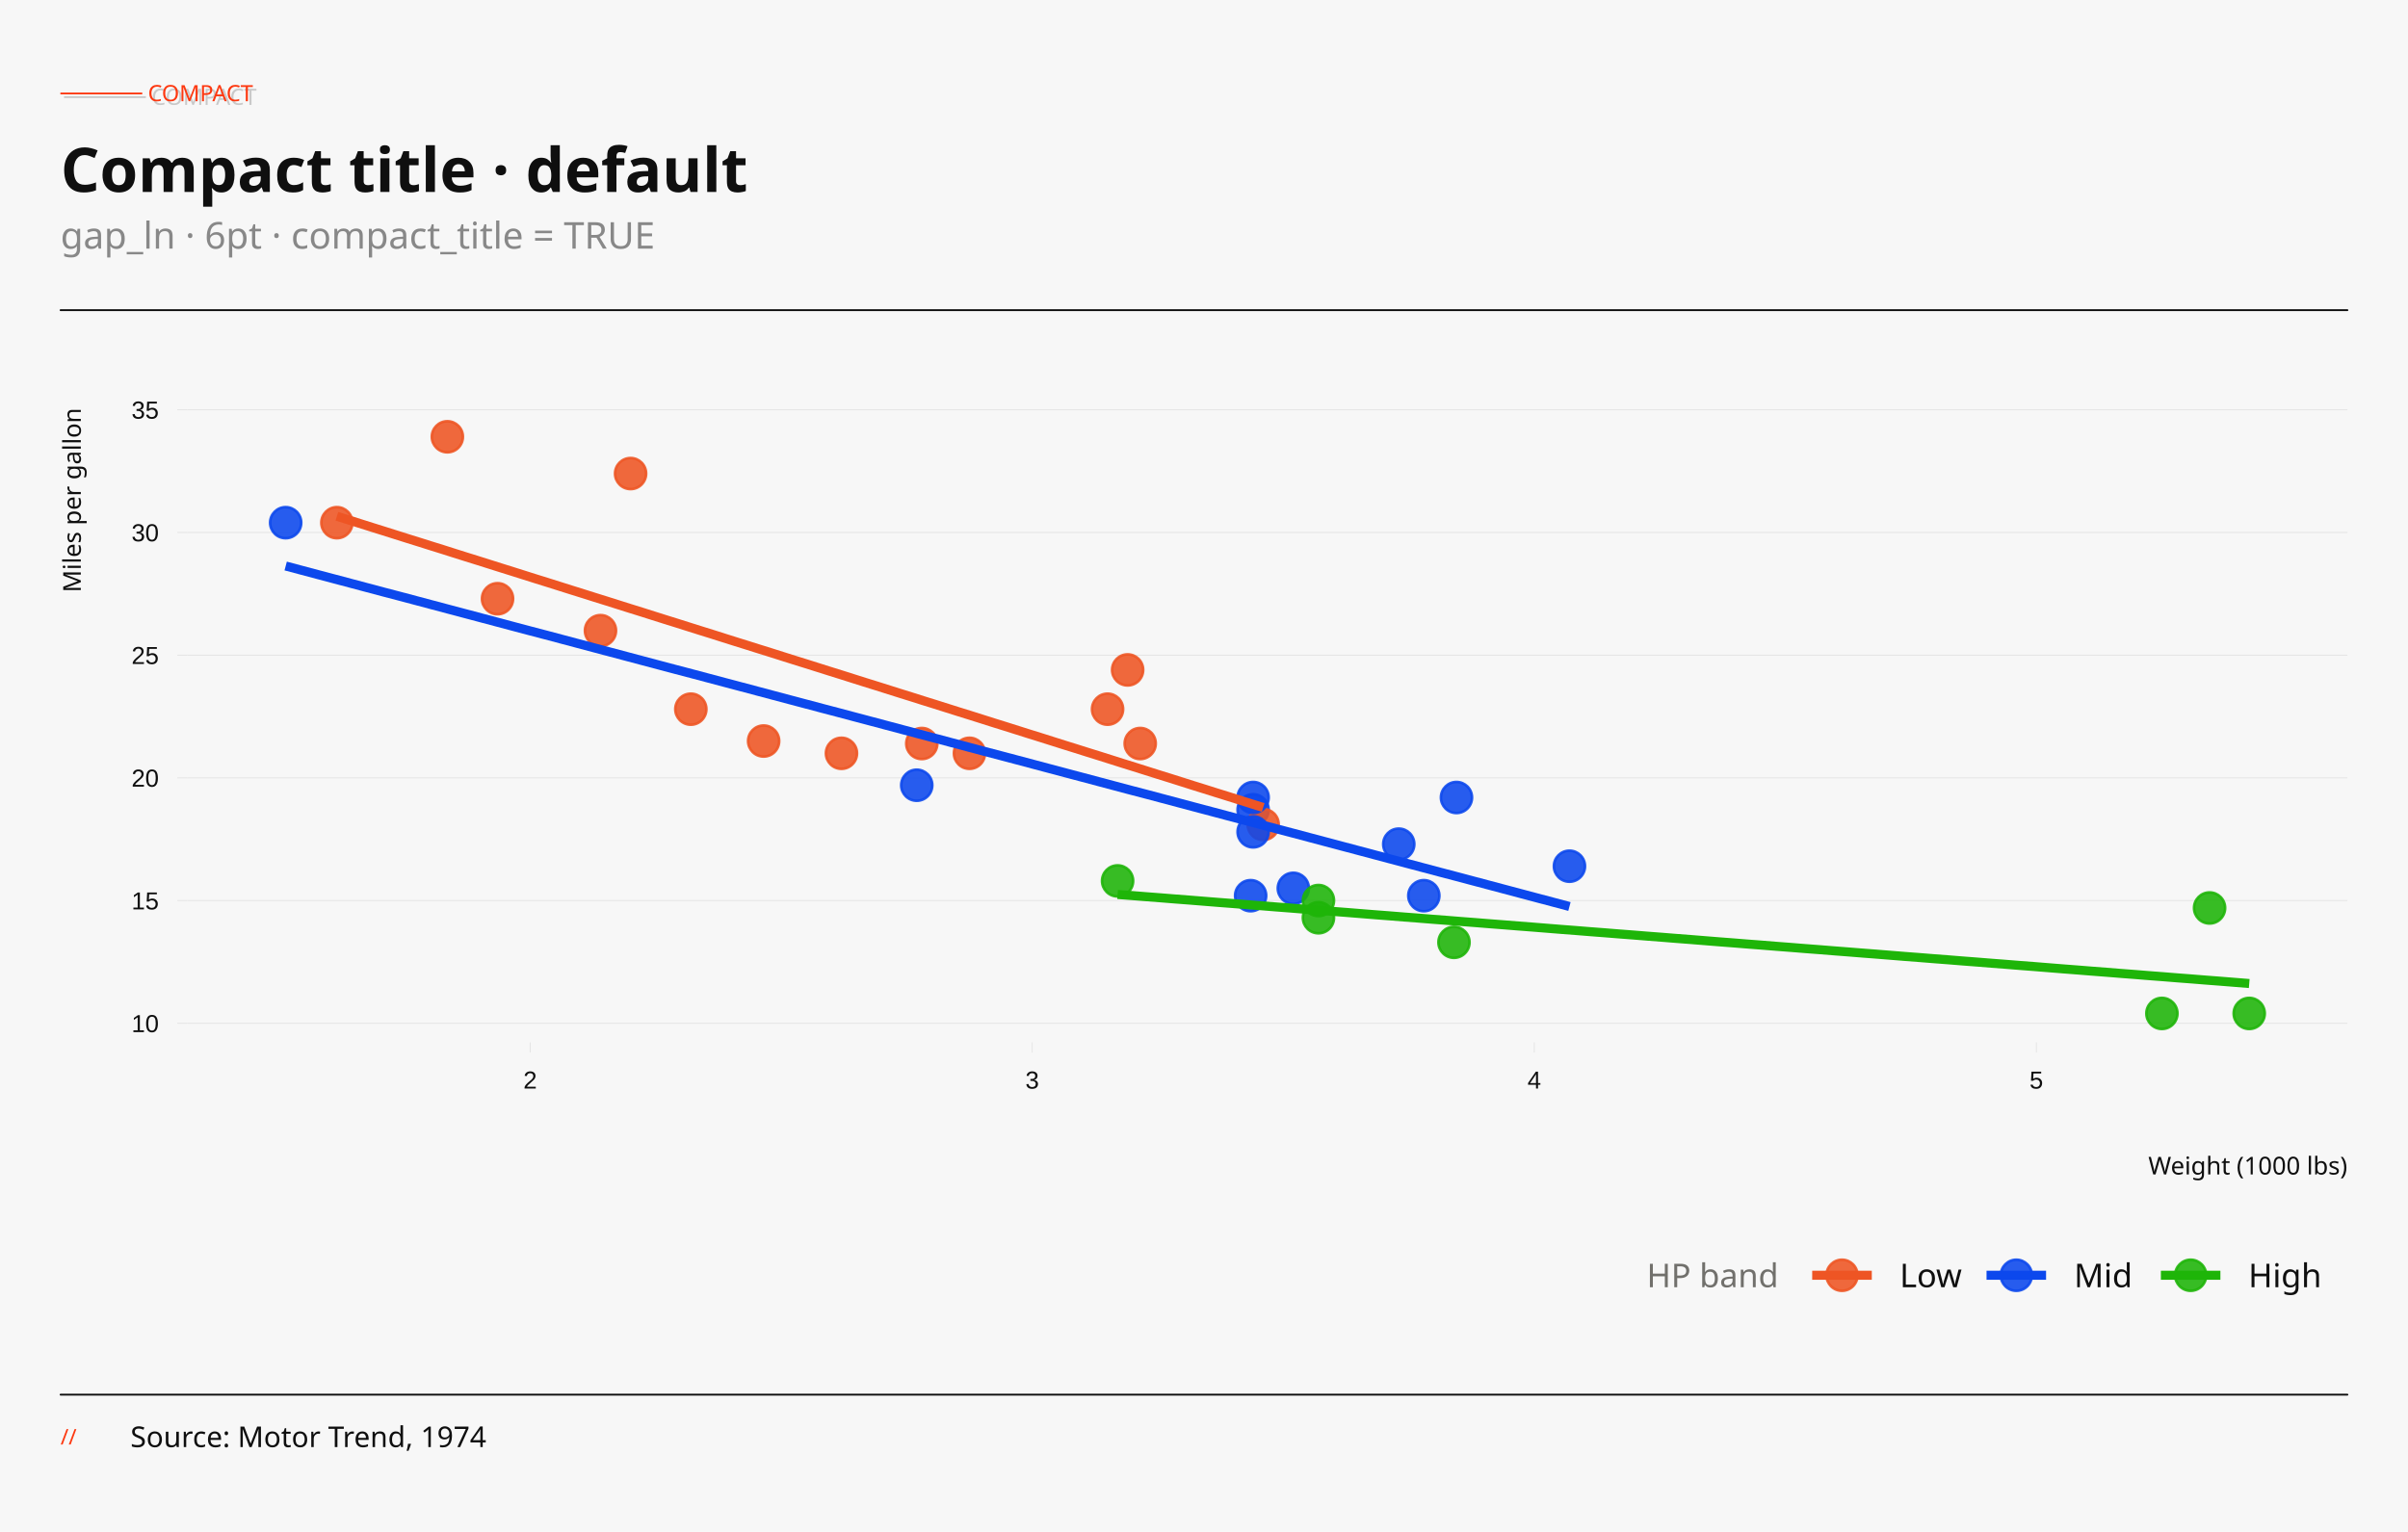
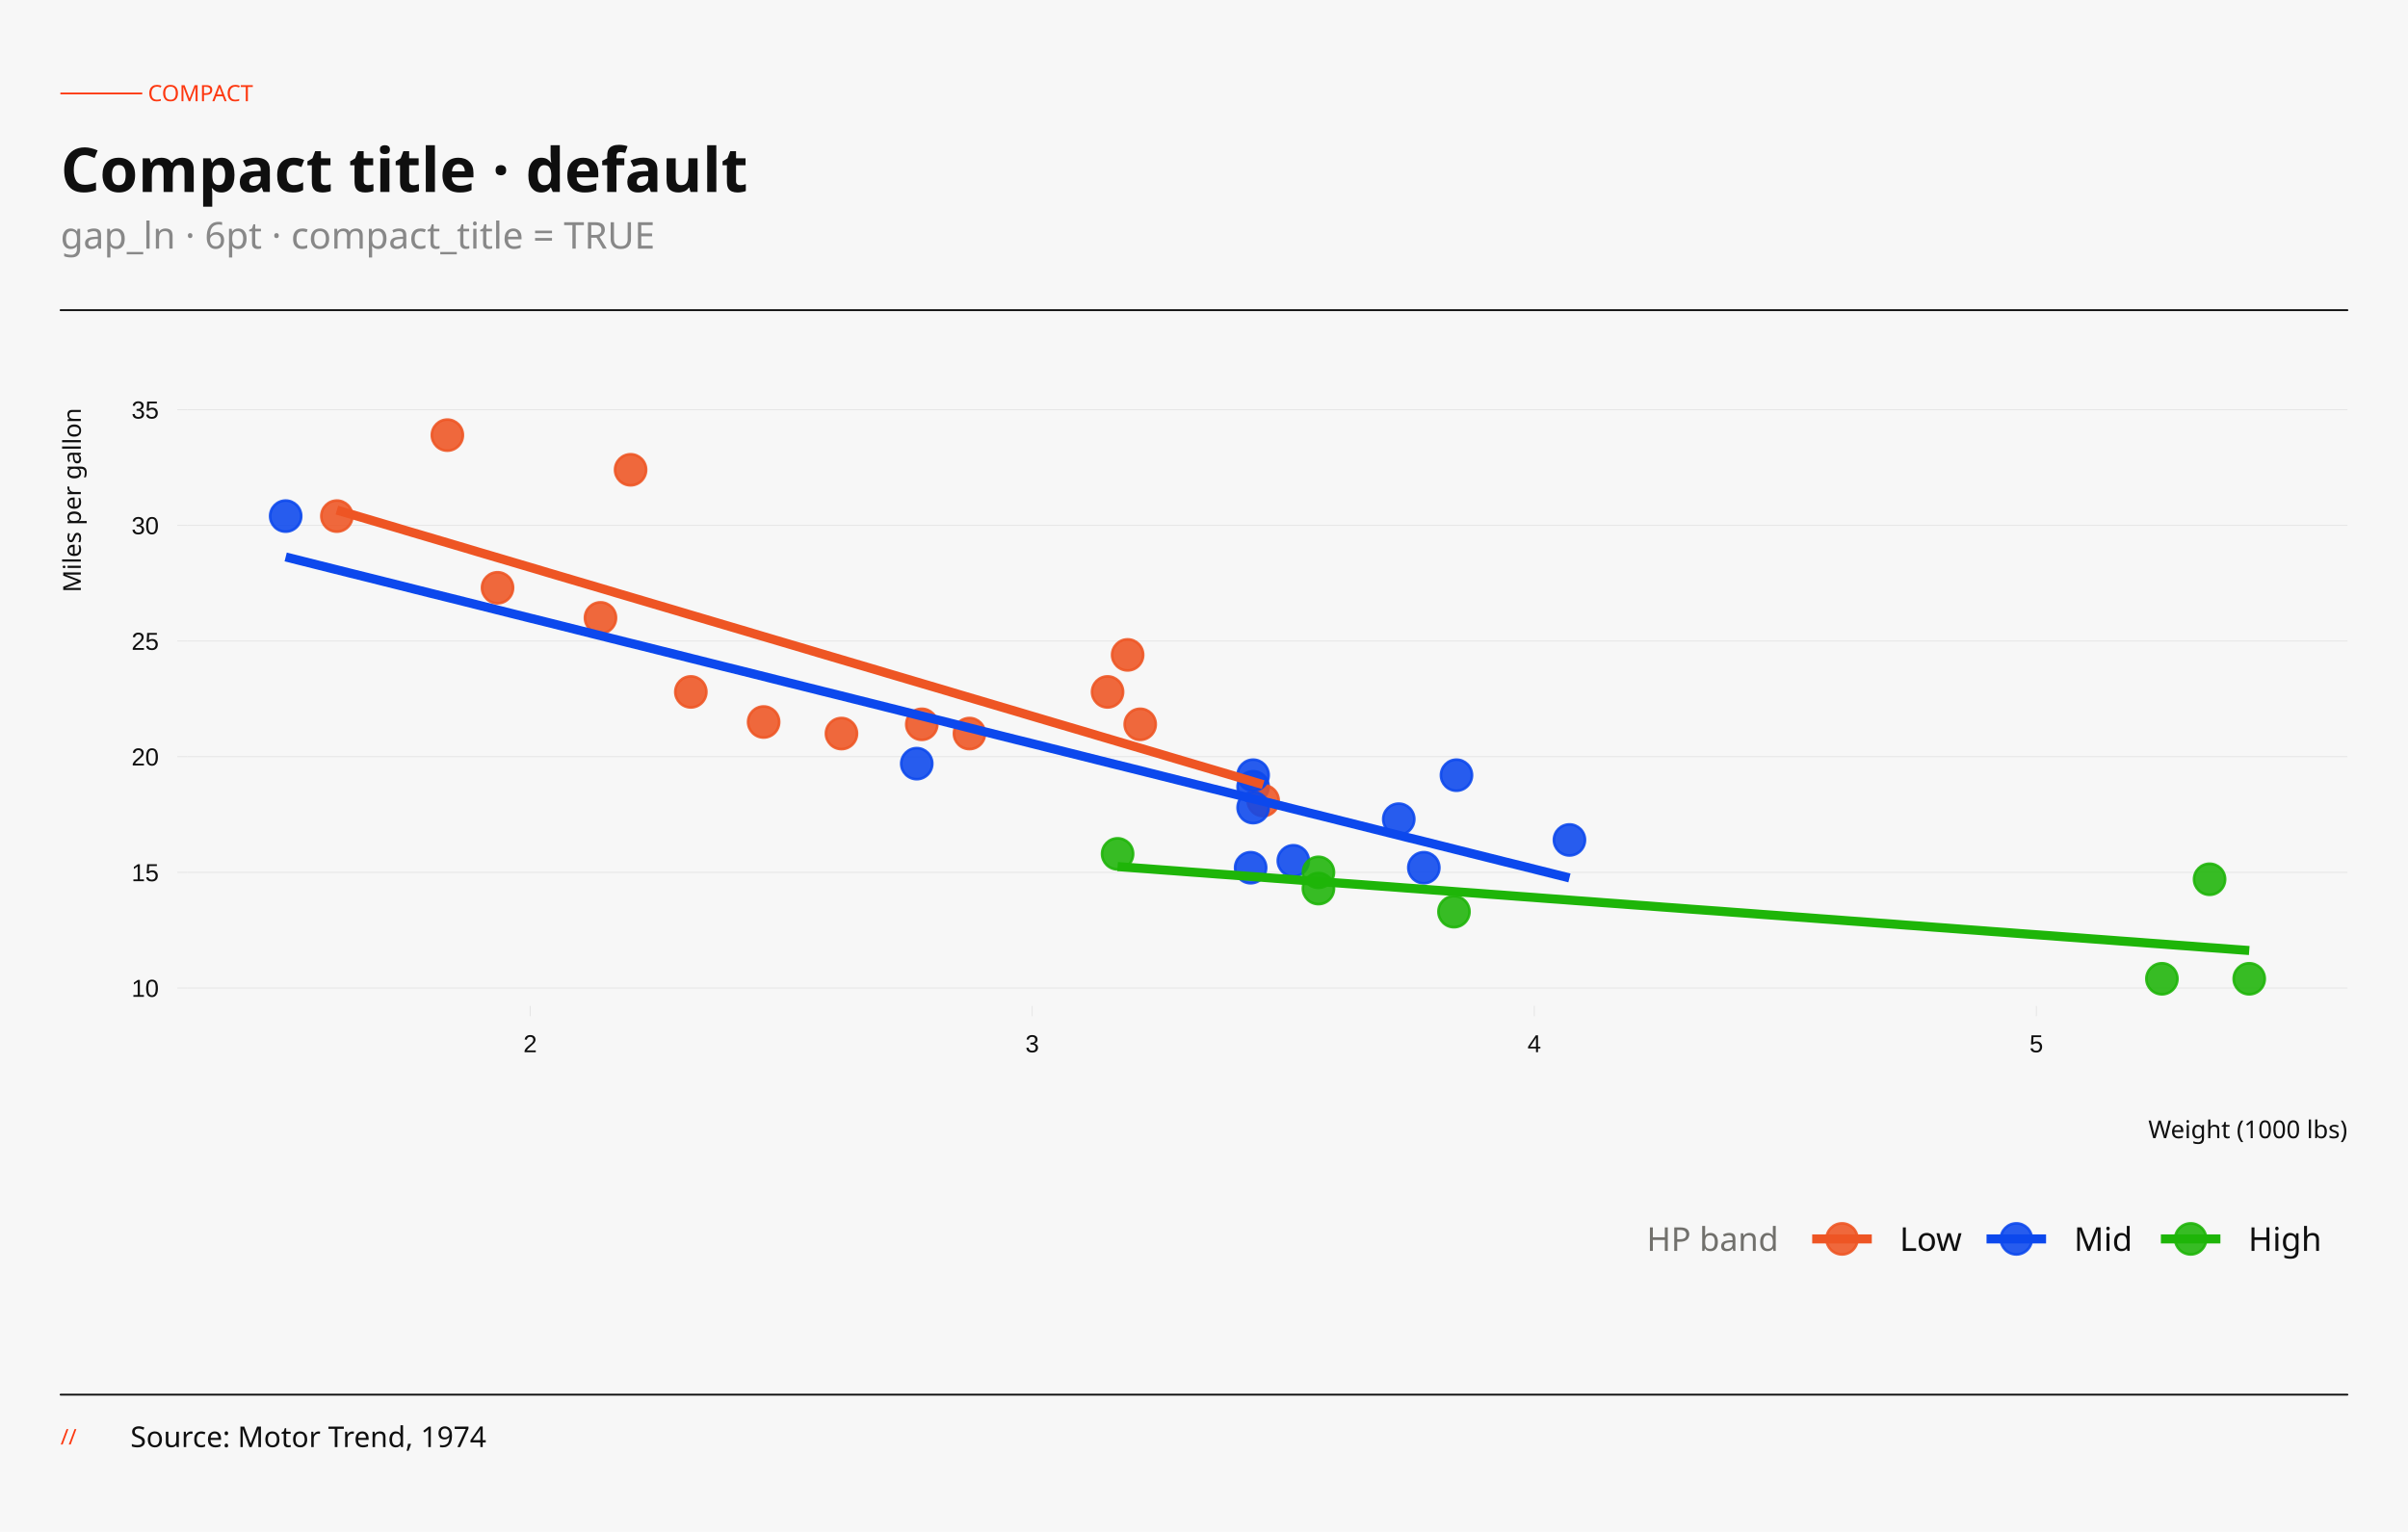
<svg xmlns="http://www.w3.org/2000/svg" width="396.00pt" height="252.00pt" viewBox="0 0 396.00 252.00">
  <g class="svglite">
    <defs>
      <style type="text/css">
    .svglite line, .svglite polyline, .svglite polygon, .svglite path, .svglite rect, .svglite circle {
      fill: none;
      stroke: #000000;
      stroke-linecap: round;
      stroke-linejoin: round;
      stroke-miterlimit: 10.00;
    }
    .svglite text {
      white-space: pre;
    }
    .svglite g.glyphgroup path {
      fill: inherit;
      stroke: none;
    }
  </style>
    </defs>
    <rect width="100%" height="100%" style="stroke: none; fill: none;" />
    <defs>
      <clipPath id="cpMC4wMHwzOTYuMDB8MC4wMHwyNTIuMDA=">
        <rect x="0.00" y="0.00" width="396.00" height="252.00" />
      </clipPath>
    </defs>
    <g clip-path="url(#cpMC4wMHwzOTYuMDB8MC4wMHwyNTIuMDA=)">
      <rect x="-0" y="0.00" width="396.00" height="252.00" style="stroke-width: 0.65; stroke: none; fill: #F7F7F7;" />
    </g>
    <defs>
-       <clipPath id="cpMzAuODN8Mzg2LjA0fDY3LjEwfDE3MS40Ng==">
-         <rect x="30.83" y="67.10" width="355.20" height="104.35" />
+       <clipPath id="cpMzAuODN8Mzg2LjA0fDY3LjEwfDE2NS40OA==">
+         <rect x="30.83" y="67.10" width="355.20" height="98.37" />
      </clipPath>
    </defs>
-     <g clip-path="url(#cpMzAuODN8Mzg2LjA0fDY3LjEwfDE3MS40Ng==)">
-       <rect x="30.83" y="67.10" width="355.20" height="104.35" style="stroke-width: 0.65; stroke: none; fill: #F7F7F7;" />
-       <polyline points="30.83,168.33 386.04,168.33 " style="stroke-width: 0.15; stroke: #E4E4E4; stroke-linecap: butt;" />
-       <polyline points="30.83,148.14 386.04,148.14 " style="stroke-width: 0.15; stroke: #E4E4E4; stroke-linecap: butt;" />
-       <polyline points="30.83,127.96 386.04,127.96 " style="stroke-width: 0.15; stroke: #E4E4E4; stroke-linecap: butt;" />
-       <polyline points="30.83,107.78 386.04,107.78 " style="stroke-width: 0.15; stroke: #E4E4E4; stroke-linecap: butt;" />
-       <polyline points="30.83,87.59 386.04,87.59 " style="stroke-width: 0.15; stroke: #E4E4E4; stroke-linecap: butt;" />
-       <polyline points="30.83,67.41 386.04,67.41 " style="stroke-width: 0.15; stroke: #E4E4E4; stroke-linecap: butt;" />
-       <circle cx="138.38" cy="123.92" r="2.56" style="stroke-width: 0.43; stroke: #EE5524; stroke-opacity: 0.88; fill: #EE5524; fill-opacity: 0.88;" />
-       <circle cx="159.43" cy="123.92" r="2.56" style="stroke-width: 0.43; stroke: #EE5524; stroke-opacity: 0.88; fill: #EE5524; fill-opacity: 0.88;" />
-       <circle cx="113.61" cy="116.66" r="2.56" style="stroke-width: 0.43; stroke: #EE5524; stroke-opacity: 0.88; fill: #EE5524; fill-opacity: 0.88;" />
-       <circle cx="187.51" cy="122.31" r="2.56" style="stroke-width: 0.43; stroke: #EE5524; stroke-opacity: 0.88; fill: #EE5524; fill-opacity: 0.88;" />
-       <circle cx="206.08" cy="133.21" r="2.56" style="stroke-width: 0.43; stroke: #0C48ED; stroke-opacity: 0.88; fill: #0C48ED; fill-opacity: 0.88;" />
-       <circle cx="207.73" cy="135.63" r="2.56" style="stroke-width: 0.43; stroke: #EE5524; stroke-opacity: 0.88; fill: #EE5524; fill-opacity: 0.88;" />
-       <circle cx="216.82" cy="150.97" r="2.56" style="stroke-width: 0.43; stroke: #1EB508; stroke-opacity: 0.88; fill: #1EB508; fill-opacity: 0.88;" />
-       <circle cx="185.44" cy="110.20" r="2.56" style="stroke-width: 0.43; stroke: #EE5524; stroke-opacity: 0.88; fill: #EE5524; fill-opacity: 0.88;" />
-       <circle cx="182.14" cy="116.66" r="2.56" style="stroke-width: 0.43; stroke: #EE5524; stroke-opacity: 0.88; fill: #EE5524; fill-opacity: 0.88;" />
-       <circle cx="206.08" cy="131.19" r="2.56" style="stroke-width: 0.43; stroke: #0C48ED; stroke-opacity: 0.88; fill: #0C48ED; fill-opacity: 0.88;" />
-       <circle cx="206.08" cy="136.84" r="2.56" style="stroke-width: 0.43; stroke: #0C48ED; stroke-opacity: 0.88; fill: #0C48ED; fill-opacity: 0.88;" />
-       <circle cx="258.10" cy="142.49" r="2.56" style="stroke-width: 0.43; stroke: #0C48ED; stroke-opacity: 0.88; fill: #0C48ED; fill-opacity: 0.88;" />
-       <circle cx="230.03" cy="138.86" r="2.56" style="stroke-width: 0.43; stroke: #0C48ED; stroke-opacity: 0.88; fill: #0C48ED; fill-opacity: 0.88;" />
-       <circle cx="234.15" cy="147.34" r="2.56" style="stroke-width: 0.43; stroke: #0C48ED; stroke-opacity: 0.88; fill: #0C48ED; fill-opacity: 0.88;" />
-       <circle cx="355.53" cy="166.71" r="2.56" style="stroke-width: 0.43; stroke: #1EB508; stroke-opacity: 0.88; fill: #1EB508; fill-opacity: 0.88;" />
-       <circle cx="369.89" cy="166.71" r="2.56" style="stroke-width: 0.43; stroke: #1EB508; stroke-opacity: 0.88; fill: #1EB508; fill-opacity: 0.88;" />
-       <circle cx="363.37" cy="149.36" r="2.56" style="stroke-width: 0.43; stroke: #1EB508; stroke-opacity: 0.88; fill: #1EB508; fill-opacity: 0.88;" />
-       <circle cx="103.70" cy="77.90" r="2.56" style="stroke-width: 0.43; stroke: #EE5524; stroke-opacity: 0.88; fill: #EE5524; fill-opacity: 0.88;" />
-       <circle cx="55.40" cy="85.98" r="2.56" style="stroke-width: 0.43; stroke: #EE5524; stroke-opacity: 0.88; fill: #EE5524; fill-opacity: 0.88;" />
-       <circle cx="73.57" cy="71.85" r="2.56" style="stroke-width: 0.43; stroke: #EE5524; stroke-opacity: 0.88; fill: #EE5524; fill-opacity: 0.88;" />
-       <circle cx="125.58" cy="121.90" r="2.56" style="stroke-width: 0.43; stroke: #EE5524; stroke-opacity: 0.88; fill: #EE5524; fill-opacity: 0.88;" />
-       <circle cx="212.69" cy="146.13" r="2.56" style="stroke-width: 0.43; stroke: #0C48ED; stroke-opacity: 0.88; fill: #0C48ED; fill-opacity: 0.88;" />
-       <circle cx="205.67" cy="147.34" r="2.56" style="stroke-width: 0.43; stroke: #0C48ED; stroke-opacity: 0.88; fill: #0C48ED; fill-opacity: 0.88;" />
-       <circle cx="239.11" cy="155.01" r="2.56" style="stroke-width: 0.43; stroke: #1EB508; stroke-opacity: 0.88; fill: #1EB508; fill-opacity: 0.88;" />
-       <circle cx="239.52" cy="131.19" r="2.56" style="stroke-width: 0.43; stroke: #0C48ED; stroke-opacity: 0.88; fill: #0C48ED; fill-opacity: 0.88;" />
-       <circle cx="81.82" cy="98.49" r="2.56" style="stroke-width: 0.43; stroke: #EE5524; stroke-opacity: 0.88; fill: #EE5524; fill-opacity: 0.88;" />
-       <circle cx="98.75" cy="103.74" r="2.56" style="stroke-width: 0.43; stroke: #EE5524; stroke-opacity: 0.88; fill: #EE5524; fill-opacity: 0.88;" />
-       <circle cx="46.98" cy="85.98" r="2.56" style="stroke-width: 0.43; stroke: #0C48ED; stroke-opacity: 0.88; fill: #0C48ED; fill-opacity: 0.88;" />
-       <circle cx="183.79" cy="144.91" r="2.56" style="stroke-width: 0.43; stroke: #1EB508; stroke-opacity: 0.88; fill: #1EB508; fill-opacity: 0.88;" />
-       <circle cx="150.76" cy="129.17" r="2.56" style="stroke-width: 0.43; stroke: #0C48ED; stroke-opacity: 0.88; fill: #0C48ED; fill-opacity: 0.88;" />
-       <circle cx="216.82" cy="148.14" r="2.56" style="stroke-width: 0.43; stroke: #1EB508; stroke-opacity: 0.88; fill: #1EB508; fill-opacity: 0.88;" />
-       <circle cx="151.59" cy="122.31" r="2.56" style="stroke-width: 0.43; stroke: #EE5524; stroke-opacity: 0.88; fill: #EE5524; fill-opacity: 0.88;" />
-       <polyline points="55.40,84.93 57.33,85.53 59.26,86.14 61.19,86.75 63.11,87.35 65.04,87.96 66.97,88.57 68.90,89.17 70.83,89.78 72.76,90.38 74.68,90.99 76.61,91.60 78.54,92.20 80.47,92.81 82.40,93.42 84.32,94.02 86.25,94.63 88.18,95.24 90.11,95.84 92.04,96.45 93.97,97.06 95.89,97.66 97.82,98.27 99.75,98.87 101.68,99.48 103.61,100.09 105.54,100.69 107.46,101.30 109.39,101.91 111.32,102.51 113.25,103.12 115.18,103.73 117.11,104.33 119.03,104.94 120.96,105.55 122.89,106.15 124.82,106.76 126.75,107.36 128.67,107.97 130.60,108.58 132.53,109.18 134.46,109.79 136.39,110.40 138.32,111.00 140.24,111.61 142.17,112.22 144.10,112.82 146.03,113.43 147.96,114.04 149.89,114.64 151.81,115.25 153.74,115.85 155.67,116.46 157.60,117.07 159.53,117.67 161.46,118.28 163.38,118.89 165.31,119.49 167.24,120.10 169.17,120.71 171.10,121.31 173.02,121.92 174.95,122.53 176.88,123.13 178.81,123.74 180.74,124.34 182.67,124.95 184.59,125.56 186.52,126.16 188.45,126.77 190.38,127.38 192.31,127.98 194.24,128.59 196.16,129.20 198.09,129.80 200.02,130.41 201.95,131.01 203.88,131.62 205.81,132.23 207.73,132.83 " style="stroke-width: 1.49; stroke: #EE5524; stroke-linecap: butt;" />
-       <polyline points="46.98,93.11 49.65,93.82 52.32,94.53 55.00,95.24 57.67,95.95 60.34,96.66 63.01,97.37 65.69,98.07 68.36,98.78 71.03,99.49 73.70,100.20 76.38,100.91 79.05,101.62 81.72,102.33 84.39,103.04 87.07,103.75 89.74,104.45 92.41,105.16 95.08,105.87 97.75,106.58 100.43,107.29 103.10,108.00 105.77,108.71 108.44,109.42 111.12,110.13 113.79,110.83 116.46,111.54 119.13,112.25 121.81,112.96 124.48,113.67 127.15,114.38 129.82,115.09 132.50,115.80 135.17,116.51 137.84,117.21 140.51,117.92 143.19,118.63 145.86,119.34 148.53,120.05 151.20,120.76 153.88,121.47 156.55,122.18 159.22,122.89 161.89,123.60 164.56,124.30 167.24,125.01 169.91,125.72 172.58,126.43 175.25,127.14 177.93,127.85 180.60,128.56 183.27,129.27 185.94,129.98 188.62,130.68 191.29,131.39 193.96,132.10 196.63,132.81 199.31,133.52 201.98,134.23 204.65,134.94 207.32,135.65 210.00,136.36 212.67,137.06 215.34,137.77 218.01,138.48 220.68,139.19 223.36,139.90 226.03,140.61 228.70,141.32 231.37,142.03 234.05,142.74 236.72,143.45 239.39,144.15 242.06,144.86 244.74,145.57 247.41,146.28 250.08,146.99 252.75,147.70 255.43,148.41 258.10,149.12 " style="stroke-width: 1.49; stroke: #0C48ED; stroke-linecap: butt;" />
-       <polyline points="183.79,147.14 186.15,147.32 188.50,147.51 190.86,147.69 193.21,147.88 195.57,148.06 197.92,148.25 200.28,148.44 202.64,148.62 204.99,148.81 207.35,148.99 209.70,149.18 212.06,149.36 214.41,149.55 216.77,149.73 219.13,149.92 221.48,150.10 223.84,150.29 226.19,150.48 228.55,150.66 230.90,150.85 233.26,151.03 235.62,151.22 237.97,151.40 240.33,151.59 242.68,151.77 245.04,151.96 247.39,152.14 249.75,152.33 252.11,152.51 254.46,152.70 256.82,152.89 259.17,153.07 261.53,153.26 263.88,153.44 266.24,153.63 268.60,153.81 270.95,154.00 273.31,154.18 275.66,154.37 278.02,154.55 280.37,154.74 282.73,154.93 285.09,155.11 287.44,155.30 289.80,155.48 292.15,155.67 294.51,155.85 296.86,156.04 299.22,156.22 301.58,156.41 303.93,156.59 306.29,156.78 308.64,156.96 311.00,157.15 313.35,157.34 315.71,157.52 318.07,157.71 320.42,157.89 322.78,158.08 325.13,158.26 327.49,158.45 329.84,158.63 332.20,158.82 334.56,159.00 336.91,159.19 339.27,159.38 341.62,159.56 343.98,159.75 346.33,159.93 348.69,160.12 351.05,160.30 353.40,160.49 355.76,160.67 358.11,160.86 360.47,161.04 362.82,161.23 365.18,161.41 367.54,161.60 369.89,161.79 " style="stroke-width: 1.49; stroke: #1EB508; stroke-linecap: butt;" />
+     <g clip-path="url(#cpMzAuODN8Mzg2LjA0fDY3LjEwfDE2NS40OA==)">
+       <rect x="30.83" y="67.10" width="355.20" height="98.37" style="stroke-width: 0.65; stroke: none; fill: #F7F7F7;" />
+       <polyline points="30.83,162.53 386.04,162.53 " style="stroke-width: 0.15; stroke: #E4E4E4; stroke-linecap: butt;" />
+       <polyline points="30.83,143.50 386.04,143.50 " style="stroke-width: 0.15; stroke: #E4E4E4; stroke-linecap: butt;" />
+       <polyline points="30.83,124.47 386.04,124.47 " style="stroke-width: 0.15; stroke: #E4E4E4; stroke-linecap: butt;" />
+       <polyline points="30.83,105.45 386.04,105.45 " style="stroke-width: 0.15; stroke: #E4E4E4; stroke-linecap: butt;" />
+       <polyline points="30.83,86.42 386.04,86.42 " style="stroke-width: 0.15; stroke: #E4E4E4; stroke-linecap: butt;" />
+       <polyline points="30.83,67.39 386.04,67.39 " style="stroke-width: 0.15; stroke: #E4E4E4; stroke-linecap: butt;" />
+       <circle cx="138.38" cy="120.67" r="2.56" style="stroke-width: 0.43; stroke: #EE5524; stroke-opacity: 0.88; fill: #EE5524; fill-opacity: 0.88;" />
+       <circle cx="159.43" cy="120.67" r="2.56" style="stroke-width: 0.43; stroke: #EE5524; stroke-opacity: 0.88; fill: #EE5524; fill-opacity: 0.88;" />
+       <circle cx="113.61" cy="113.82" r="2.56" style="stroke-width: 0.43; stroke: #EE5524; stroke-opacity: 0.88; fill: #EE5524; fill-opacity: 0.88;" />
+       <circle cx="187.51" cy="119.15" r="2.56" style="stroke-width: 0.43; stroke: #EE5524; stroke-opacity: 0.88; fill: #EE5524; fill-opacity: 0.88;" />
+       <circle cx="206.08" cy="129.42" r="2.56" style="stroke-width: 0.43; stroke: #0C48ED; stroke-opacity: 0.88; fill: #0C48ED; fill-opacity: 0.88;" />
+       <circle cx="207.73" cy="131.70" r="2.56" style="stroke-width: 0.43; stroke: #EE5524; stroke-opacity: 0.88; fill: #EE5524; fill-opacity: 0.88;" />
+       <circle cx="216.82" cy="146.17" r="2.56" style="stroke-width: 0.43; stroke: #1EB508; stroke-opacity: 0.88; fill: #1EB508; fill-opacity: 0.88;" />
+       <circle cx="185.44" cy="107.73" r="2.56" style="stroke-width: 0.43; stroke: #EE5524; stroke-opacity: 0.88; fill: #EE5524; fill-opacity: 0.88;" />
+       <circle cx="182.14" cy="113.82" r="2.56" style="stroke-width: 0.43; stroke: #EE5524; stroke-opacity: 0.88; fill: #EE5524; fill-opacity: 0.88;" />
+       <circle cx="206.08" cy="127.52" r="2.56" style="stroke-width: 0.43; stroke: #0C48ED; stroke-opacity: 0.88; fill: #0C48ED; fill-opacity: 0.88;" />
+       <circle cx="206.08" cy="132.85" r="2.56" style="stroke-width: 0.43; stroke: #0C48ED; stroke-opacity: 0.88; fill: #0C48ED; fill-opacity: 0.88;" />
+       <circle cx="258.10" cy="138.17" r="2.56" style="stroke-width: 0.43; stroke: #0C48ED; stroke-opacity: 0.88; fill: #0C48ED; fill-opacity: 0.88;" />
+       <circle cx="230.03" cy="134.75" r="2.56" style="stroke-width: 0.43; stroke: #0C48ED; stroke-opacity: 0.88; fill: #0C48ED; fill-opacity: 0.88;" />
+       <circle cx="234.15" cy="142.74" r="2.56" style="stroke-width: 0.43; stroke: #0C48ED; stroke-opacity: 0.88; fill: #0C48ED; fill-opacity: 0.88;" />
+       <circle cx="355.53" cy="161.01" r="2.56" style="stroke-width: 0.43; stroke: #1EB508; stroke-opacity: 0.88; fill: #1EB508; fill-opacity: 0.88;" />
+       <circle cx="369.89" cy="161.01" r="2.56" style="stroke-width: 0.43; stroke: #1EB508; stroke-opacity: 0.88; fill: #1EB508; fill-opacity: 0.88;" />
+       <circle cx="363.37" cy="144.64" r="2.56" style="stroke-width: 0.43; stroke: #1EB508; stroke-opacity: 0.88; fill: #1EB508; fill-opacity: 0.88;" />
+       <circle cx="103.70" cy="77.28" r="2.56" style="stroke-width: 0.43; stroke: #EE5524; stroke-opacity: 0.88; fill: #EE5524; fill-opacity: 0.88;" />
+       <circle cx="55.40" cy="84.90" r="2.56" style="stroke-width: 0.43; stroke: #EE5524; stroke-opacity: 0.88; fill: #EE5524; fill-opacity: 0.88;" />
+       <circle cx="73.57" cy="71.58" r="2.56" style="stroke-width: 0.43; stroke: #EE5524; stroke-opacity: 0.88; fill: #EE5524; fill-opacity: 0.88;" />
+       <circle cx="125.58" cy="118.77" r="2.56" style="stroke-width: 0.43; stroke: #EE5524; stroke-opacity: 0.88; fill: #EE5524; fill-opacity: 0.88;" />
+       <circle cx="212.69" cy="141.60" r="2.56" style="stroke-width: 0.43; stroke: #0C48ED; stroke-opacity: 0.88; fill: #0C48ED; fill-opacity: 0.88;" />
+       <circle cx="205.67" cy="142.74" r="2.56" style="stroke-width: 0.43; stroke: #0C48ED; stroke-opacity: 0.88; fill: #0C48ED; fill-opacity: 0.88;" />
+       <circle cx="239.11" cy="149.97" r="2.56" style="stroke-width: 0.43; stroke: #1EB508; stroke-opacity: 0.88; fill: #1EB508; fill-opacity: 0.88;" />
+       <circle cx="239.52" cy="127.52" r="2.56" style="stroke-width: 0.43; stroke: #0C48ED; stroke-opacity: 0.88; fill: #0C48ED; fill-opacity: 0.88;" />
+       <circle cx="81.82" cy="96.69" r="2.56" style="stroke-width: 0.43; stroke: #EE5524; stroke-opacity: 0.88; fill: #EE5524; fill-opacity: 0.88;" />
+       <circle cx="98.75" cy="101.64" r="2.56" style="stroke-width: 0.43; stroke: #EE5524; stroke-opacity: 0.88; fill: #EE5524; fill-opacity: 0.88;" />
+       <circle cx="46.98" cy="84.90" r="2.56" style="stroke-width: 0.43; stroke: #0C48ED; stroke-opacity: 0.88; fill: #0C48ED; fill-opacity: 0.88;" />
+       <circle cx="183.79" cy="140.46" r="2.56" style="stroke-width: 0.43; stroke: #1EB508; stroke-opacity: 0.88; fill: #1EB508; fill-opacity: 0.88;" />
+       <circle cx="150.76" cy="125.62" r="2.56" style="stroke-width: 0.43; stroke: #0C48ED; stroke-opacity: 0.88; fill: #0C48ED; fill-opacity: 0.88;" />
+       <circle cx="216.82" cy="143.50" r="2.56" style="stroke-width: 0.43; stroke: #1EB508; stroke-opacity: 0.88; fill: #1EB508; fill-opacity: 0.88;" />
+       <circle cx="151.59" cy="119.15" r="2.56" style="stroke-width: 0.43; stroke: #EE5524; stroke-opacity: 0.88; fill: #EE5524; fill-opacity: 0.88;" />
+       <polyline points="55.40,83.91 57.33,84.48 59.26,85.05 61.19,85.62 63.11,86.19 65.04,86.76 66.97,87.34 68.90,87.91 70.83,88.48 72.76,89.05 74.68,89.62 76.61,90.19 78.54,90.77 80.47,91.34 82.40,91.91 84.32,92.48 86.25,93.05 88.18,93.62 90.11,94.20 92.04,94.77 93.97,95.34 95.89,95.91 97.82,96.48 99.75,97.05 101.68,97.63 103.61,98.20 105.54,98.77 107.46,99.34 109.39,99.91 111.32,100.48 113.25,101.06 115.18,101.63 117.11,102.20 119.03,102.77 120.96,103.34 122.89,103.91 124.82,104.49 126.75,105.06 128.67,105.63 130.60,106.20 132.53,106.77 134.46,107.35 136.39,107.92 138.32,108.49 140.24,109.06 142.17,109.63 144.10,110.20 146.03,110.78 147.96,111.35 149.89,111.92 151.81,112.49 153.74,113.06 155.67,113.63 157.60,114.21 159.53,114.78 161.46,115.35 163.38,115.92 165.31,116.49 167.24,117.06 169.17,117.64 171.10,118.21 173.02,118.78 174.95,119.35 176.88,119.92 178.81,120.49 180.74,121.07 182.67,121.64 184.59,122.21 186.52,122.78 188.45,123.35 190.38,123.92 192.31,124.50 194.24,125.07 196.16,125.64 198.09,126.21 200.02,126.78 201.95,127.35 203.88,127.93 205.81,128.50 207.73,129.07 " style="stroke-width: 1.49; stroke: #EE5524; stroke-linecap: butt;" />
+       <polyline points="46.98,91.62 49.65,92.29 52.32,92.96 55.00,93.63 57.67,94.30 60.34,94.96 63.01,95.63 65.69,96.30 68.36,96.97 71.03,97.64 73.70,98.30 76.38,98.97 79.05,99.64 81.72,100.31 84.39,100.98 87.07,101.65 89.74,102.31 92.41,102.98 95.08,103.65 97.75,104.32 100.43,104.99 103.10,105.66 105.77,106.32 108.44,106.99 111.12,107.66 113.79,108.33 116.46,109.00 119.13,109.67 121.81,110.33 124.48,111.00 127.15,111.67 129.82,112.34 132.50,113.01 135.17,113.68 137.84,114.34 140.51,115.01 143.19,115.68 145.86,116.35 148.53,117.02 151.20,117.69 153.88,118.35 156.55,119.02 159.22,119.69 161.89,120.36 164.56,121.03 167.24,121.70 169.91,122.36 172.58,123.03 175.25,123.70 177.93,124.37 180.60,125.04 183.27,125.71 185.94,126.37 188.62,127.04 191.29,127.71 193.96,128.38 196.63,129.05 199.31,129.72 201.98,130.38 204.65,131.05 207.32,131.72 210.00,132.39 212.67,133.06 215.34,133.73 218.01,134.39 220.68,135.06 223.36,135.73 226.03,136.40 228.70,137.07 231.37,137.74 234.05,138.40 236.72,139.07 239.39,139.74 242.06,140.41 244.74,141.08 247.41,141.75 250.08,142.41 252.75,143.08 255.43,143.75 258.10,144.42 " style="stroke-width: 1.49; stroke: #0C48ED; stroke-linecap: butt;" />
+       <polyline points="183.79,142.55 186.15,142.73 188.50,142.90 190.86,143.08 193.21,143.25 195.57,143.43 197.92,143.60 200.28,143.78 202.64,143.95 204.99,144.13 207.35,144.30 209.70,144.48 212.06,144.65 214.41,144.83 216.77,145.00 219.13,145.18 221.48,145.35 223.84,145.52 226.19,145.70 228.55,145.87 230.90,146.05 233.26,146.22 235.62,146.40 237.97,146.57 240.33,146.75 242.68,146.92 245.04,147.10 247.39,147.27 249.75,147.45 252.11,147.62 254.46,147.80 256.82,147.97 259.17,148.15 261.53,148.32 263.88,148.50 266.24,148.67 268.60,148.85 270.95,149.02 273.31,149.20 275.66,149.37 278.02,149.55 280.37,149.72 282.73,149.89 285.09,150.07 287.44,150.24 289.80,150.42 292.15,150.59 294.51,150.77 296.86,150.94 299.22,151.12 301.58,151.29 303.93,151.47 306.29,151.64 308.64,151.82 311.00,151.99 313.35,152.17 315.71,152.34 318.07,152.52 320.42,152.69 322.78,152.87 325.13,153.04 327.49,153.22 329.84,153.39 332.20,153.57 334.56,153.74 336.91,153.91 339.27,154.09 341.62,154.26 343.98,154.44 346.33,154.61 348.69,154.79 351.05,154.96 353.40,155.14 355.76,155.31 358.11,155.49 360.47,155.66 362.82,155.84 365.18,156.01 367.54,156.19 369.89,156.36 " style="stroke-width: 1.49; stroke: #1EB508; stroke-linecap: butt;" />
    </g>
    <g clip-path="url(#cpMC4wMHwzOTYuMDB8MC4wMHwyNTIuMDA=)">
-       <text x="26.13" y="169.78" text-anchor="end" style="font-size: 4.05px;fill: #0F0F0F; font-family: &quot;Arial&quot;;" textLength="4.50px" lengthAdjust="spacingAndGlyphs">10</text>
-       <text x="26.13" y="149.59" text-anchor="end" style="font-size: 4.05px;fill: #0F0F0F; font-family: &quot;Arial&quot;;" textLength="4.50px" lengthAdjust="spacingAndGlyphs">15</text>
-       <text x="26.13" y="129.41" text-anchor="end" style="font-size: 4.05px;fill: #0F0F0F; font-family: &quot;Arial&quot;;" textLength="4.50px" lengthAdjust="spacingAndGlyphs">20</text>
-       <text x="26.13" y="109.23" text-anchor="end" style="font-size: 4.05px;fill: #0F0F0F; font-family: &quot;Arial&quot;;" textLength="4.50px" lengthAdjust="spacingAndGlyphs">25</text>
-       <text x="26.13" y="89.04" text-anchor="end" style="font-size: 4.05px;fill: #0F0F0F; font-family: &quot;Arial&quot;;" textLength="4.50px" lengthAdjust="spacingAndGlyphs">30</text>
-       <text x="26.13" y="68.86" text-anchor="end" style="font-size: 4.05px;fill: #0F0F0F; font-family: &quot;Arial&quot;;" textLength="4.50px" lengthAdjust="spacingAndGlyphs">35</text>
-       <polyline points="29.15,168.33 30.83,168.33 " style="stroke-width: 0.15; stroke: #E4E4E4; stroke-linecap: butt;" />
-       <polyline points="29.15,148.14 30.83,148.14 " style="stroke-width: 0.15; stroke: #E4E4E4; stroke-linecap: butt;" />
-       <polyline points="29.15,127.96 30.83,127.96 " style="stroke-width: 0.15; stroke: #E4E4E4; stroke-linecap: butt;" />
-       <polyline points="29.15,107.78 30.83,107.78 " style="stroke-width: 0.15; stroke: #E4E4E4; stroke-linecap: butt;" />
-       <polyline points="29.15,87.59 30.83,87.59 " style="stroke-width: 0.15; stroke: #E4E4E4; stroke-linecap: butt;" />
-       <polyline points="29.15,67.41 30.83,67.41 " style="stroke-width: 0.15; stroke: #E4E4E4; stroke-linecap: butt;" />
-       <polyline points="87.19,173.14 87.19,171.46 " style="stroke-width: 0.15; stroke: #E4E4E4; stroke-linecap: butt;" />
-       <polyline points="169.75,173.14 169.75,171.46 " style="stroke-width: 0.15; stroke: #E4E4E4; stroke-linecap: butt;" />
-       <polyline points="252.32,173.14 252.32,171.46 " style="stroke-width: 0.15; stroke: #E4E4E4; stroke-linecap: butt;" />
-       <polyline points="334.88,173.14 334.88,171.46 " style="stroke-width: 0.15; stroke: #E4E4E4; stroke-linecap: butt;" />
-       <text x="87.19" y="179.07" text-anchor="middle" style="font-size: 4.05px;fill: #0F0F0F; font-family: &quot;Arial&quot;;" textLength="2.25px" lengthAdjust="spacingAndGlyphs">2</text>
-       <text x="169.75" y="179.07" text-anchor="middle" style="font-size: 4.05px;fill: #0F0F0F; font-family: &quot;Arial&quot;;" textLength="2.25px" lengthAdjust="spacingAndGlyphs">3</text>
-       <text x="252.32" y="179.07" text-anchor="middle" style="font-size: 4.05px;fill: #0F0F0F; font-family: &quot;Arial&quot;;" textLength="2.25px" lengthAdjust="spacingAndGlyphs">4</text>
-       <text x="334.88" y="179.07" text-anchor="middle" style="font-size: 4.05px;fill: #0F0F0F; font-family: &quot;Arial&quot;;" textLength="2.25px" lengthAdjust="spacingAndGlyphs">5</text>
-       <text x="386.04" y="193.20" text-anchor="end" style="font-size: 4.05px; font-weight: 100;fill: #0F0F0F; font-family: &quot;JetBrains Mono&quot;;" textLength="41.17px" lengthAdjust="spacingAndGlyphs">Weight (1000 lbs)</text>
+       <text x="26.13" y="163.98" text-anchor="end" style="font-size: 4.05px;fill: #0F0F0F; font-family: &quot;Arial&quot;;" textLength="4.50px" lengthAdjust="spacingAndGlyphs">10</text>
+       <text x="26.13" y="144.95" text-anchor="end" style="font-size: 4.05px;fill: #0F0F0F; font-family: &quot;Arial&quot;;" textLength="4.50px" lengthAdjust="spacingAndGlyphs">15</text>
+       <text x="26.13" y="125.92" text-anchor="end" style="font-size: 4.05px;fill: #0F0F0F; font-family: &quot;Arial&quot;;" textLength="4.50px" lengthAdjust="spacingAndGlyphs">20</text>
+       <text x="26.13" y="106.90" text-anchor="end" style="font-size: 4.05px;fill: #0F0F0F; font-family: &quot;Arial&quot;;" textLength="4.50px" lengthAdjust="spacingAndGlyphs">25</text>
+       <text x="26.13" y="87.87" text-anchor="end" style="font-size: 4.05px;fill: #0F0F0F; font-family: &quot;Arial&quot;;" textLength="4.50px" lengthAdjust="spacingAndGlyphs">30</text>
+       <text x="26.13" y="68.84" text-anchor="end" style="font-size: 4.05px;fill: #0F0F0F; font-family: &quot;Arial&quot;;" textLength="4.50px" lengthAdjust="spacingAndGlyphs">35</text>
+       <polyline points="29.15,162.53 30.83,162.53 " style="stroke-width: 0.15; stroke: #E4E4E4; stroke-linecap: butt;" />
+       <polyline points="29.15,143.50 30.83,143.50 " style="stroke-width: 0.15; stroke: #E4E4E4; stroke-linecap: butt;" />
+       <polyline points="29.15,124.47 30.83,124.47 " style="stroke-width: 0.15; stroke: #E4E4E4; stroke-linecap: butt;" />
+       <polyline points="29.15,105.45 30.83,105.45 " style="stroke-width: 0.15; stroke: #E4E4E4; stroke-linecap: butt;" />
+       <polyline points="29.15,86.42 30.83,86.42 " style="stroke-width: 0.15; stroke: #E4E4E4; stroke-linecap: butt;" />
+       <polyline points="29.15,67.39 30.83,67.39 " style="stroke-width: 0.15; stroke: #E4E4E4; stroke-linecap: butt;" />
+       <polyline points="87.19,167.16 87.19,165.48 " style="stroke-width: 0.15; stroke: #E4E4E4; stroke-linecap: butt;" />
+       <polyline points="169.75,167.16 169.75,165.48 " style="stroke-width: 0.15; stroke: #E4E4E4; stroke-linecap: butt;" />
+       <polyline points="252.32,167.16 252.32,165.48 " style="stroke-width: 0.15; stroke: #E4E4E4; stroke-linecap: butt;" />
+       <polyline points="334.88,167.16 334.88,165.48 " style="stroke-width: 0.15; stroke: #E4E4E4; stroke-linecap: butt;" />
+       <text x="87.19" y="173.09" text-anchor="middle" style="font-size: 4.05px;fill: #0F0F0F; font-family: &quot;Arial&quot;;" textLength="2.25px" lengthAdjust="spacingAndGlyphs">2</text>
+       <text x="169.75" y="173.09" text-anchor="middle" style="font-size: 4.05px;fill: #0F0F0F; font-family: &quot;Arial&quot;;" textLength="2.25px" lengthAdjust="spacingAndGlyphs">3</text>
+       <text x="252.32" y="173.09" text-anchor="middle" style="font-size: 4.05px;fill: #0F0F0F; font-family: &quot;Arial&quot;;" textLength="2.25px" lengthAdjust="spacingAndGlyphs">4</text>
+       <text x="334.88" y="173.09" text-anchor="middle" style="font-size: 4.05px;fill: #0F0F0F; font-family: &quot;Arial&quot;;" textLength="2.25px" lengthAdjust="spacingAndGlyphs">5</text>
+       <text x="386.04" y="187.23" text-anchor="end" style="font-size: 4.05px; font-weight: 100;fill: #0F0F0F; font-family: &quot;JetBrains Mono&quot;;" textLength="41.17px" lengthAdjust="spacingAndGlyphs">Weight (1000 lbs)</text>
      <text transform="translate(13.29,67.10) rotate(-90)" text-anchor="end" style="font-size: 4.05px; font-weight: 100;fill: #0F0F0F; font-family: &quot;JetBrains Mono&quot;;" textLength="38.75px" lengthAdjust="spacingAndGlyphs">Miles per gallon</text>
-       <rect x="267.43" y="200.30" width="118.60" height="18.96" style="stroke-width: 0.75; stroke: none;" />
-       <rect x="267.43" y="200.30" width="118.60" height="18.96" style="stroke-width: 0.65; stroke: none; fill: #F7F7F7;" />
-       <text x="270.80" y="211.75" style="font-size: 5.40px;fill: #71706C; font-family: &quot;JetBrains Mono&quot;;" textLength="22.64px" lengthAdjust="spacingAndGlyphs">HP band</text>
-       <rect x="296.80" y="203.66" width="12.24" height="12.24" style="stroke-width: 0.65; stroke: none; fill: #F7F7F7;" />
-       <circle cx="302.92" cy="209.78" r="2.56" style="stroke-width: 0.43; stroke: #EE5524; stroke-opacity: 0.88; fill: #EE5524; fill-opacity: 0.88;" />
-       <line x1="298.02" y1="209.78" x2="307.82" y2="209.78" style="stroke-width: 1.49; stroke: #EE5524; stroke-linecap: butt;" />
-       <rect x="325.47" y="203.66" width="12.24" height="12.24" style="stroke-width: 0.65; stroke: none; fill: #F7F7F7;" />
-       <circle cx="331.59" cy="209.78" r="2.56" style="stroke-width: 0.43; stroke: #0C48ED; stroke-opacity: 0.88; fill: #0C48ED; fill-opacity: 0.88;" />
-       <line x1="326.69" y1="209.78" x2="336.48" y2="209.78" style="stroke-width: 1.49; stroke: #0C48ED; stroke-linecap: butt;" />
-       <rect x="354.14" y="203.66" width="12.24" height="12.24" style="stroke-width: 0.65; stroke: none; fill: #F7F7F7;" />
-       <circle cx="360.26" cy="209.78" r="2.56" style="stroke-width: 0.43; stroke: #1EB508; stroke-opacity: 0.88; fill: #1EB508; fill-opacity: 0.88;" />
-       <line x1="355.36" y1="209.78" x2="365.15" y2="209.78" style="stroke-width: 1.49; stroke: #1EB508; stroke-linecap: butt;" />
-       <text x="312.40" y="211.75" style="font-size: 5.40px;fill: #0F0F0F; font-family: &quot;JetBrains Mono&quot;;" textLength="9.70px" lengthAdjust="spacingAndGlyphs">Low</text>
-       <text x="341.07" y="211.75" style="font-size: 5.40px;fill: #0F0F0F; font-family: &quot;JetBrains Mono&quot;;" textLength="9.70px" lengthAdjust="spacingAndGlyphs">Mid</text>
-       <text x="369.74" y="211.75" style="font-size: 5.40px;fill: #0F0F0F; font-family: &quot;JetBrains Mono&quot;;" textLength="12.94px" lengthAdjust="spacingAndGlyphs">High</text>
+       <rect x="267.43" y="194.32" width="118.60" height="18.96" style="stroke-width: 0.75; stroke: none;" />
+       <rect x="267.43" y="194.32" width="118.60" height="18.96" style="stroke-width: 0.65; stroke: none; fill: #F7F7F7;" />
+       <text x="270.80" y="205.77" style="font-size: 5.40px;fill: #71706C; font-family: &quot;JetBrains Mono&quot;;" textLength="22.64px" lengthAdjust="spacingAndGlyphs">HP band</text>
+       <rect x="296.80" y="197.68" width="12.24" height="12.24" style="stroke-width: 0.65; stroke: none; fill: #F7F7F7;" />
+       <circle cx="302.92" cy="203.80" r="2.56" style="stroke-width: 0.43; stroke: #EE5524; stroke-opacity: 0.88; fill: #EE5524; fill-opacity: 0.88;" />
+       <line x1="298.02" y1="203.80" x2="307.82" y2="203.80" style="stroke-width: 1.49; stroke: #EE5524; stroke-linecap: butt;" />
+       <rect x="325.47" y="197.68" width="12.24" height="12.24" style="stroke-width: 0.65; stroke: none; fill: #F7F7F7;" />
+       <circle cx="331.59" cy="203.80" r="2.56" style="stroke-width: 0.43; stroke: #0C48ED; stroke-opacity: 0.88; fill: #0C48ED; fill-opacity: 0.88;" />
+       <line x1="326.69" y1="203.80" x2="336.48" y2="203.80" style="stroke-width: 1.49; stroke: #0C48ED; stroke-linecap: butt;" />
+       <rect x="354.14" y="197.68" width="12.24" height="12.24" style="stroke-width: 0.65; stroke: none; fill: #F7F7F7;" />
+       <circle cx="360.26" cy="203.80" r="2.56" style="stroke-width: 0.43; stroke: #1EB508; stroke-opacity: 0.88; fill: #1EB508; fill-opacity: 0.88;" />
+       <line x1="355.36" y1="203.80" x2="365.15" y2="203.80" style="stroke-width: 1.49; stroke: #1EB508; stroke-linecap: butt;" />
+       <text x="312.40" y="205.77" style="font-size: 5.40px;fill: #0F0F0F; font-family: &quot;JetBrains Mono&quot;;" textLength="9.70px" lengthAdjust="spacingAndGlyphs">Low</text>
+       <text x="341.07" y="205.77" style="font-size: 5.40px;fill: #0F0F0F; font-family: &quot;JetBrains Mono&quot;;" textLength="9.70px" lengthAdjust="spacingAndGlyphs">Mid</text>
+       <text x="369.74" y="205.77" style="font-size: 5.40px;fill: #0F0F0F; font-family: &quot;JetBrains Mono&quot;;" textLength="12.94px" lengthAdjust="spacingAndGlyphs">High</text>
      <text x="9.96" y="40.90" style="font-size: 6.08px;fill: #888888; font-family: &quot;Satoshi&quot;;" textLength="98.61px" lengthAdjust="spacingAndGlyphs">gap_ln · 6pt  ·  compact_title = TRUE</text>
      <polyline points="9.96,51.02 386.04,51.02 " style="stroke-width: 0.30; stroke: #0F0F0F;" />
      <text x="9.96" y="31.57" style="font-size: 10.12px; font-weight: 600;fill: #0F0F0F; font-family: &quot;Archivo&quot;;" textLength="101.00px" lengthAdjust="spacingAndGlyphs">Compact title · default</text>
-       <text x="10.56" y="17.25" style="font-size: 3.71px;fill: #0F0F0F; fill-opacity: 0.20; font-family: &quot;JetBrains Mono&quot;;" textLength="31.06px" lengthAdjust="spacingAndGlyphs">────── COMPACT</text>
      <text x="9.96" y="16.65" style="font-size: 3.71px;fill: #FD3810; font-family: &quot;JetBrains Mono&quot;;" textLength="31.06px" lengthAdjust="spacingAndGlyphs">────── COMPACT</text>
      <text x="9.96" y="237.62" style="font-size: 3.54px; font-weight: 100;fill: #FD3810; font-family: &quot;JetBrains Mono&quot;;" textLength="8.50px" lengthAdjust="spacingAndGlyphs">//  </text>
      <text x="21.45" y="238.05" style="font-size: 4.72px; font-weight: 100;fill: #0F0F0F; font-family: &quot;JetBrains Mono&quot;;" textLength="70.70px" lengthAdjust="spacingAndGlyphs">Source: Motor Trend, 1974</text>
      <polyline points="9.96,229.42 386.04,229.42 " style="stroke-width: 0.30; stroke: #0F0F0F;" />
    </g>
  </g>
</svg>
